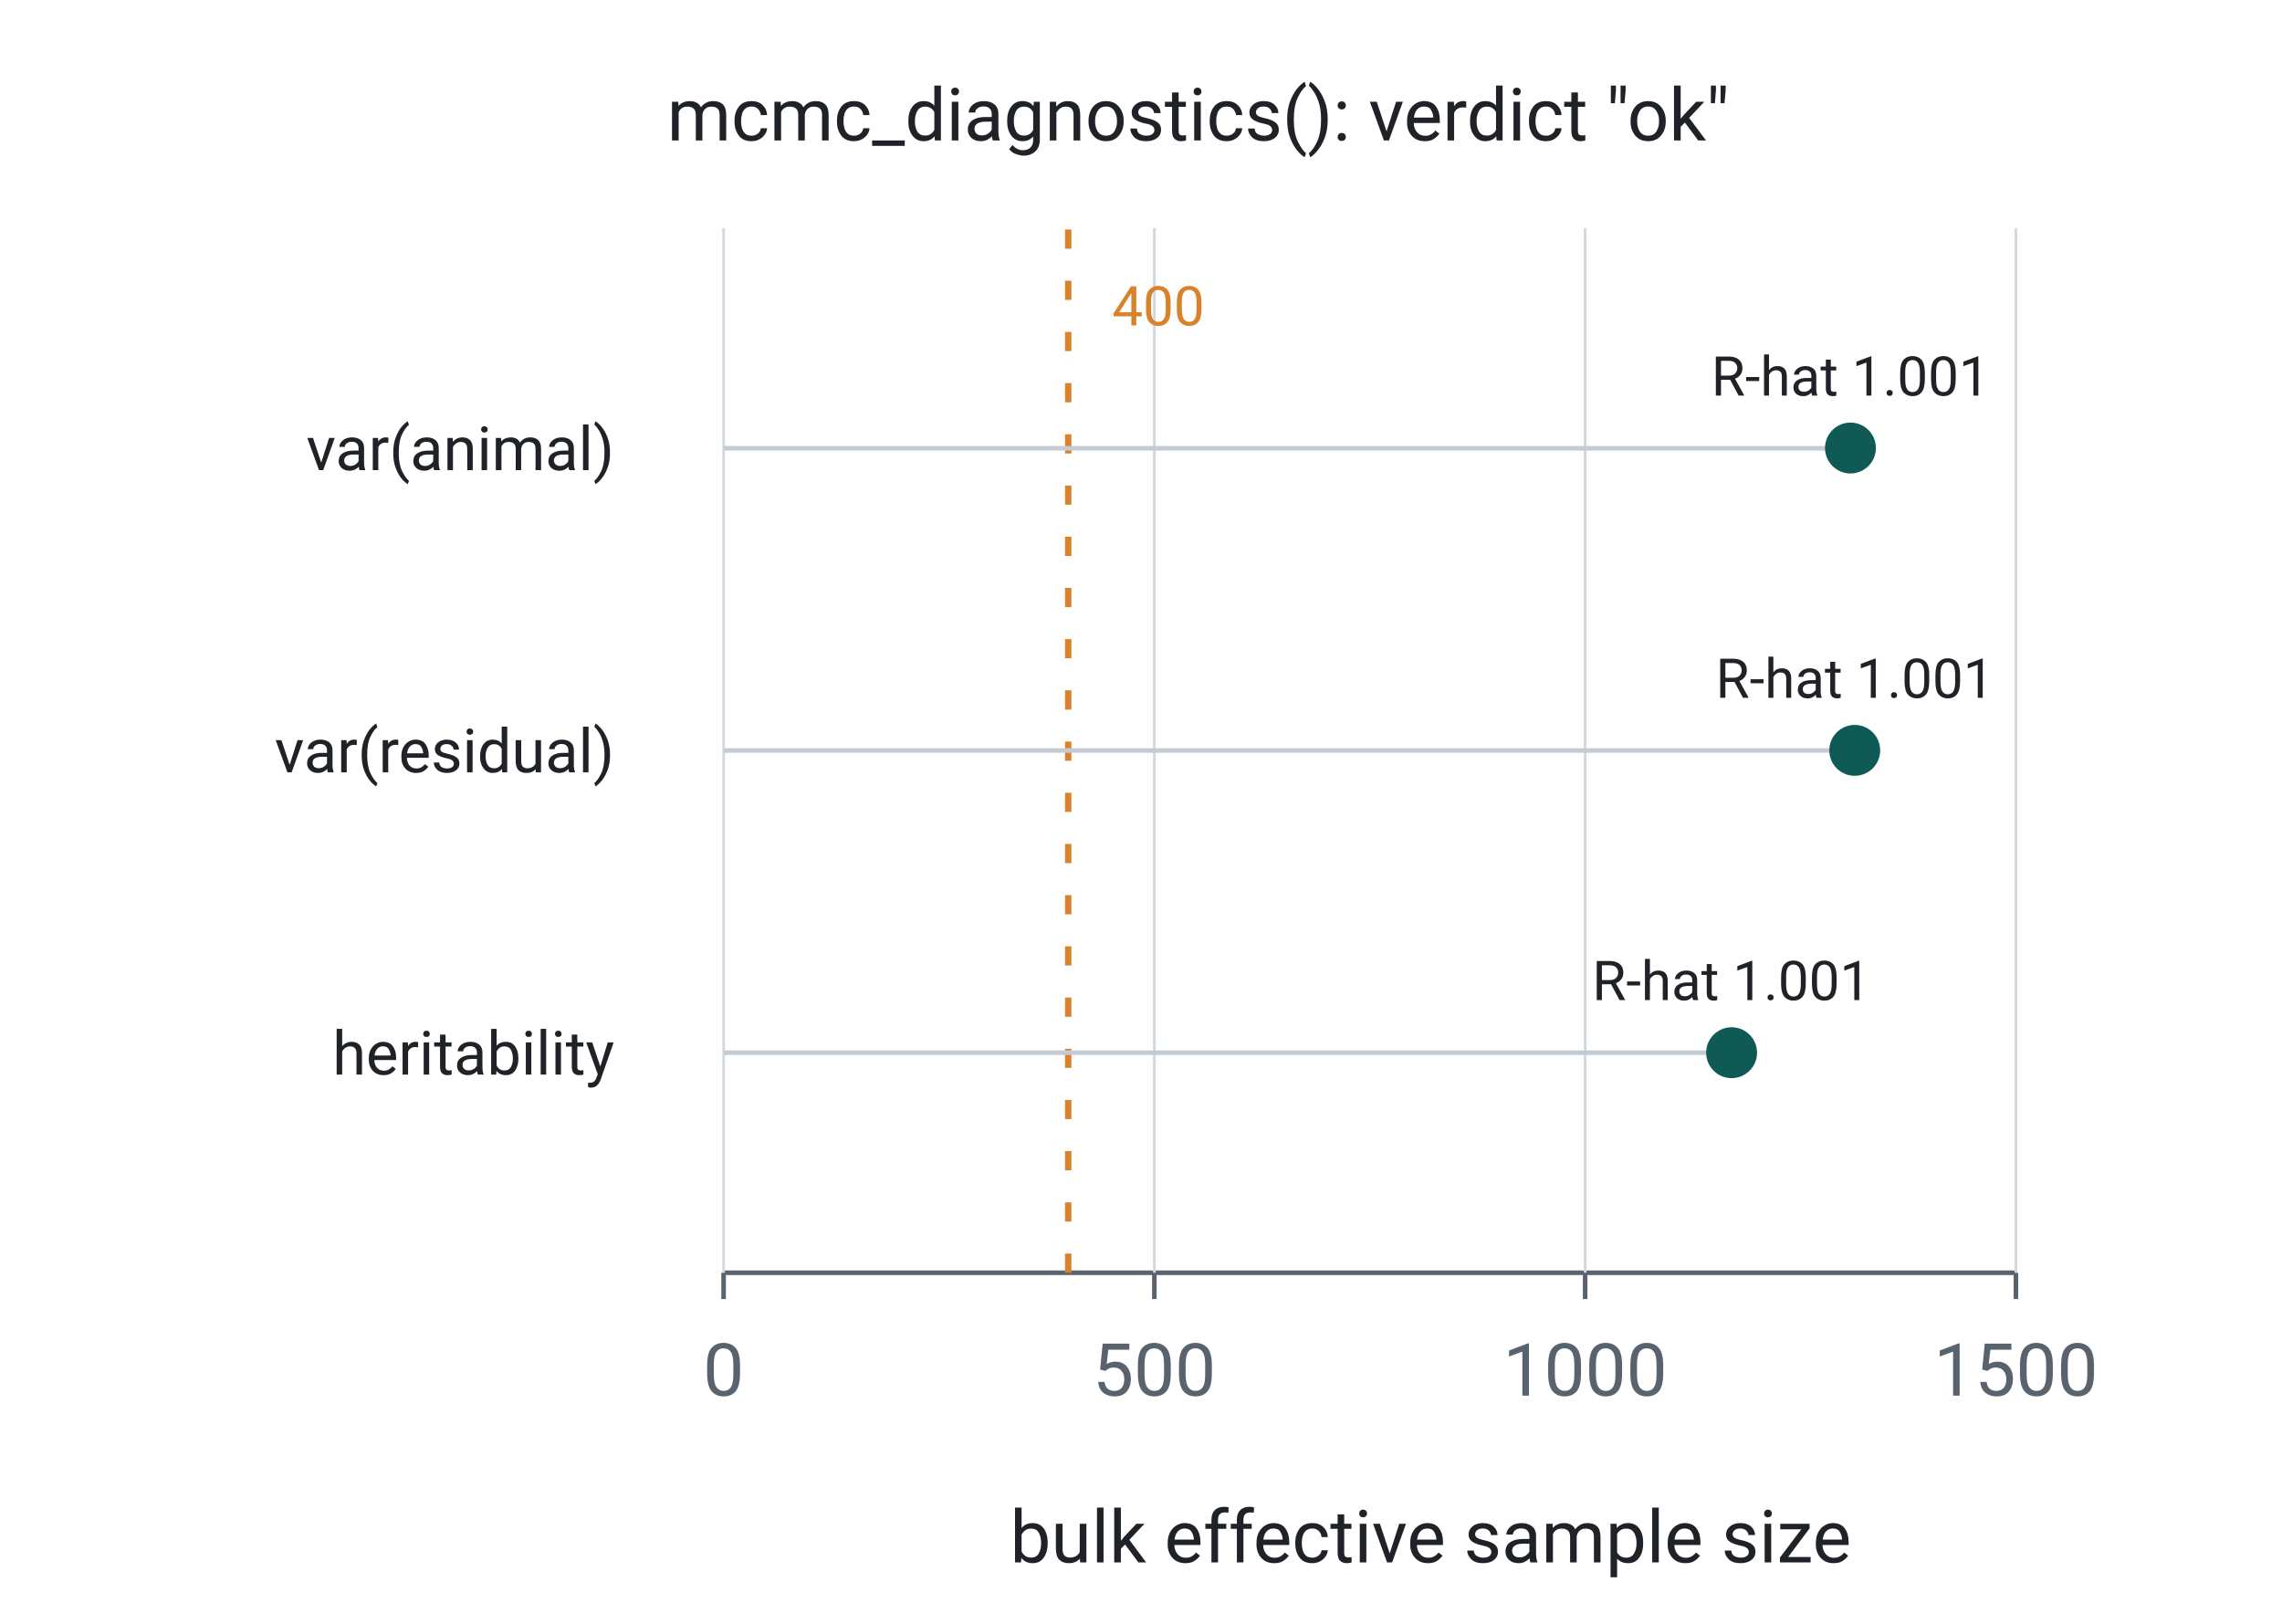
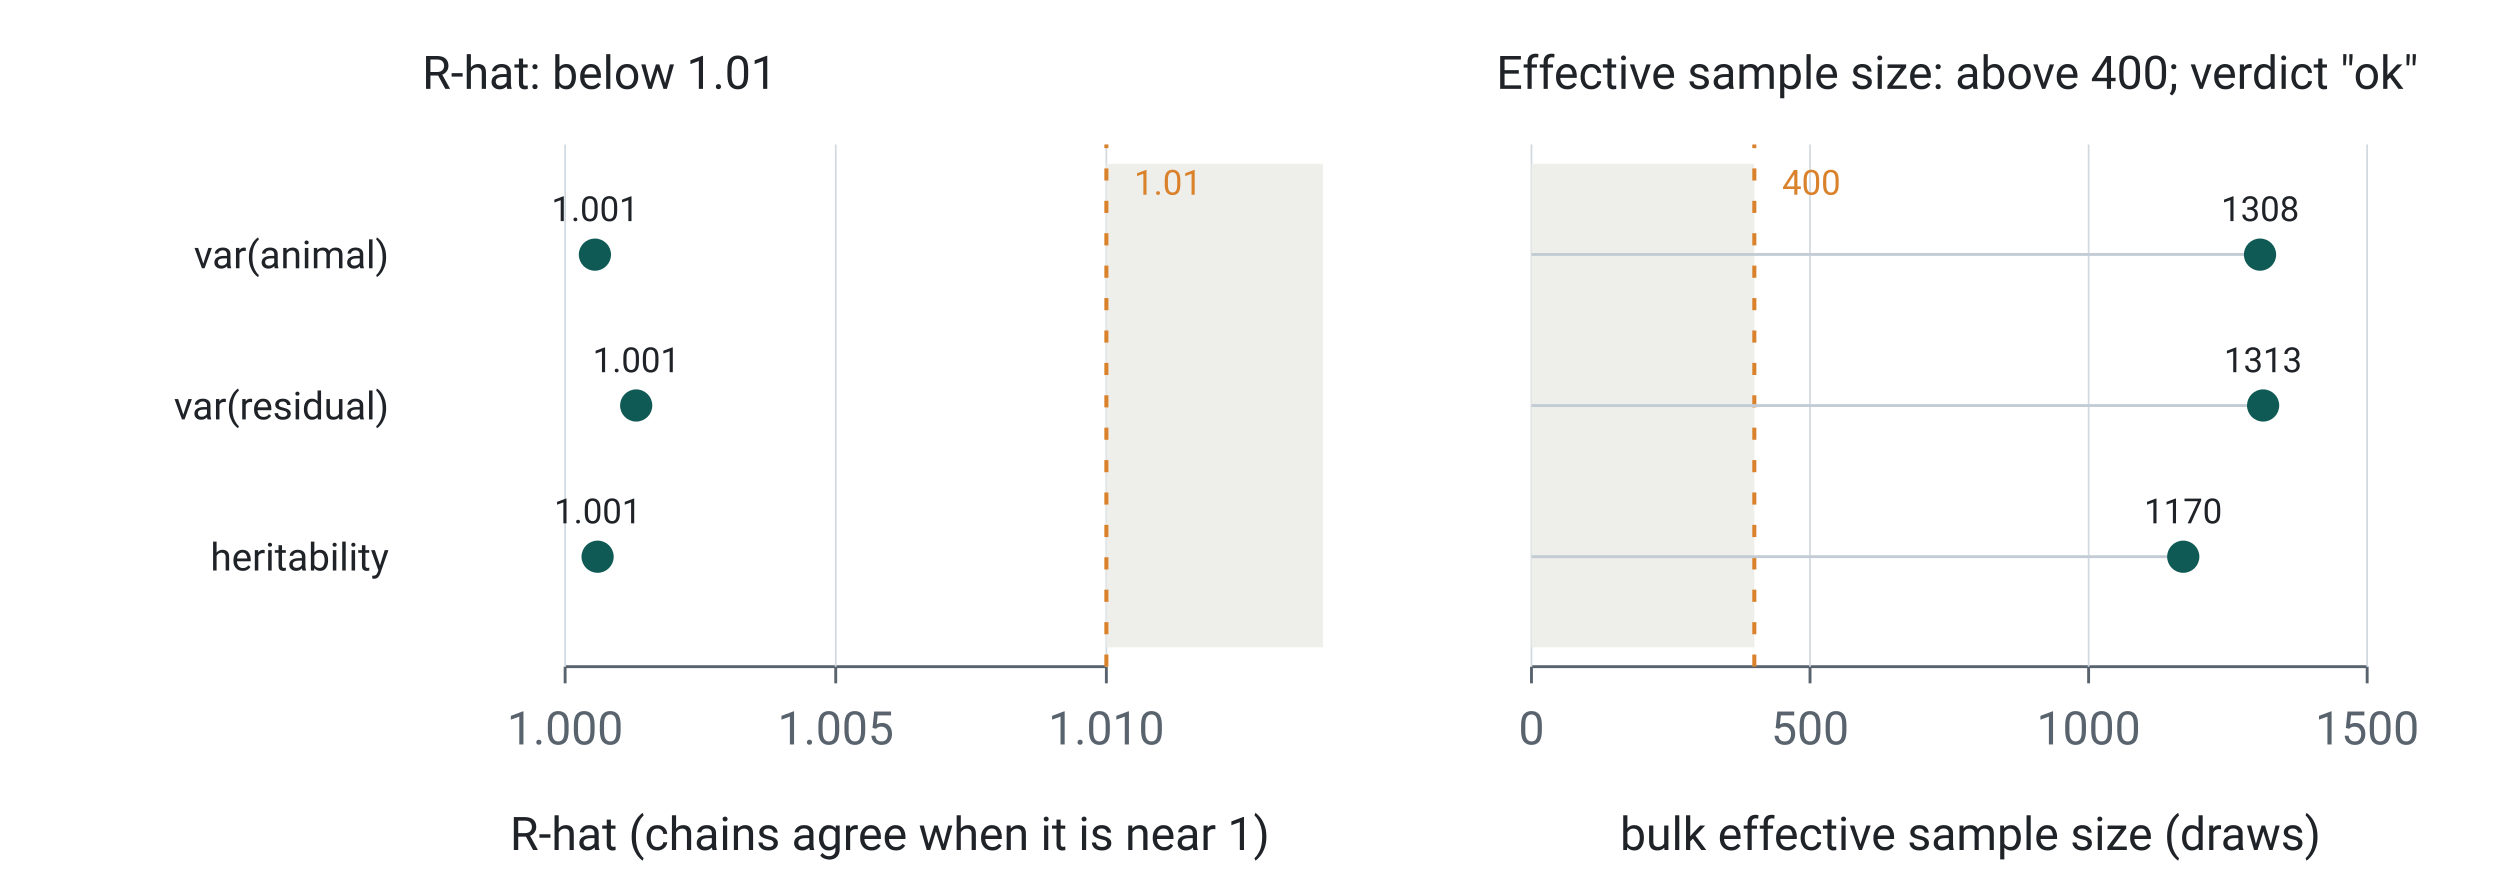
- <svg xmlns="http://www.w3.org/2000/svg" width="374.4pt" height="266.4pt" viewBox="0 0 374.4 266.4" font-family="Roboto, &quot;Helvetica Neue&quot;, Arial, sans-serif">
+ <svg xmlns="http://www.w3.org/2000/svg" width="648pt" height="230.4pt" viewBox="0 0 648 230.4" font-family="Roboto, &quot;Helvetica Neue&quot;, Arial, sans-serif">
  <style>text { white-space: pre; }</style>
  <defs>
    <clipPath id="c1">
-       <rect x="109.44" y="37.44" width="250.56" height="171.36" />
+       <rect x="0" y="0" width="366.26" height="230.4" />
+     </clipPath>
+     <clipPath id="c2">
+       <rect x="109.44" y="37.44" width="242.42" height="135.36" />
+     </clipPath>
+     <clipPath id="c3">
+       <rect x="387.86" y="37.44" width="245.74" height="135.36" />
+     </clipPath>
+     <clipPath id="c4">
+       <rect x="366.26" y="0" width="281.74" height="230.4" />
    </clipPath>
  </defs>
-   <path fill="none" stroke="#59636e" stroke-width="0.75" d="M118.72 208.8l212.02 0M118.72 208.8l0 4.32M189.39 208.8l0 4.32M260.07 208.8l0 4.32M330.74 208.8l0 4.32" />
+   <path fill="none" stroke="#59636e" stroke-width="0.75" d="M146.48 172.8l140.29 0M146.48 172.8l0 4.32M216.62 172.8l0 4.32M286.77 172.8l0 4.32" />
  <g fill="#59636e" font-size="12">
-     <text x="118.72" y="228.96" text-anchor="middle">0</text>
-     <text x="189.39" y="228.96" text-anchor="middle">500</text>
-     <text x="260.07" y="228.96" text-anchor="middle">1000</text>
-     <text x="330.74" y="228.96" text-anchor="middle">1500</text>
+     <text x="146.48" y="192.96" text-anchor="middle">1.000</text>
+     <text x="216.62" y="192.96" text-anchor="middle">1.005</text>
+     <text x="286.77" y="192.96" text-anchor="middle">1.010</text>
  </g>
-   <text fill="#1f2328" font-size="12" x="234.72" y="256.32" text-anchor="middle">bulk effective sample size</text>
  <g clip-path="url(#c1)">
-     <path fill="none" stroke="#d1d9e0" stroke-width="0.45" d="M118.72 208.8l0 -171.36M189.39 208.8l0 -171.36M260.07 208.8l0 -171.36M330.74 208.8l0 -171.36" />
-     <path fill="none" stroke="#d9822b" stroke-width="1.05" stroke-dasharray="3.15 5.25" d="M175.26 208.8l0 -171.36" />
+     <text fill="#1f2328" font-size="12" x="230.65" y="220.32" text-anchor="middle">R-hat (chains agree when it is near 1)</text>
+   </g>
+   <g clip-path="url(#c2)">
+     <path fill="none" stroke="#d1d9e0" stroke-width="0.45" d="M146.48 172.8l0 -135.36M216.62 172.8l0 -135.36M286.77 172.8l0 -135.36" />
+     <path fill="#eeeeea" d="M286.77 42.46h56.12v125.33h-56.12Z" />
+     <path fill="none" stroke="#d9822b" stroke-width="1.05" stroke-dasharray="3.15 5.25" d="M286.77 172.8l0 -135.36" />
  </g>
  <g fill="#1f2328" font-size="10">
-     <text x="100.8" y="176.29" text-anchor="end">heritability</text>
-     <text x="100.8" y="126.71" text-anchor="end">var(residual)</text>
-     <text x="100.8" y="77.13" text-anchor="end">var(animal)</text>
+     <text x="100.8" y="147.88" text-anchor="end">heritability</text>
+     <text x="100.8" y="108.71" text-anchor="end">var(residual)</text>
+     <text x="100.8" y="69.54" text-anchor="end">var(animal)</text>
  </g>
-   <text fill="#1f2328" font-size="12" x="109.44" y="23.04">mcmc_diagnostics(): verdict "ok"</text>
  <g clip-path="url(#c1)">
-     <path fill="none" stroke="#c3ccd4" stroke-width="0.75" d="M118.72 73.54l184.88 0M118.72 123.12l185.6 0M118.72 172.7l165.34 0" />
+     <text fill="#1f2328" font-size="12" x="109.44" y="23.04">R-hat: below 1.01</text>
+   </g>
+   <g clip-path="url(#c2)">
    <g fill="#0f5a55" stroke="#0f5a55" stroke-width="0.75">
-       <circle cx="303.6" cy="73.5" r="3.8" />
-       <circle cx="304.3" cy="123.1" r="3.8" />
-       <circle cx="284.1" cy="172.7" r="3.8" />
+       <circle cx="154.2" cy="66" r="3.8" />
+       <circle cx="164.9" cy="105.1" r="3.8" />
+       <circle cx="154.9" cy="144.3" r="3.8" />
    </g>
    <g fill="#1f2328" font-size="9">
-       <text x="303.6" y="64.9" text-anchor="middle">R-hat 1.001</text>
-       <text x="304.32" y="114.48" text-anchor="middle">R-hat 1.001</text>
-       <text x="284.06" y="164.06" text-anchor="middle">R-hat 1.001</text>
+       <text x="154.24" y="57.31" text-anchor="middle">1.001</text>
+       <text x="164.94" y="96.48" text-anchor="middle">1.001</text>
+       <text x="154.94" y="135.65" text-anchor="middle">1.001</text>
    </g>
-     <text fill="#d9822b" font-size="9" x="182.46" y="53.38">400</text>
+     <text fill="#d9822b" font-size="9" x="293.97" y="50.48">1.01</text>
+   </g>
+   <path fill="none" stroke="#59636e" stroke-width="0.75" d="M396.96 172.8l216.61 0M396.96 172.8l0 4.32M469.16 172.8l0 4.32M541.37 172.8l0 4.32M613.57 172.8l0 4.32" />
+   <g fill="#59636e" font-size="12">
+     <text x="396.96" y="192.96" text-anchor="middle">0</text>
+     <text x="469.16" y="192.96" text-anchor="middle">500</text>
+     <text x="541.37" y="192.96" text-anchor="middle">1000</text>
+     <text x="613.57" y="192.96" text-anchor="middle">1500</text>
+   </g>
+   <g clip-path="url(#c4)">
+     <text fill="#1f2328" font-size="12" x="510.73" y="220.32" text-anchor="middle">bulk effective sample size (draws)</text>
+   </g>
+   <g clip-path="url(#c3)">
+     <path fill="none" stroke="#d1d9e0" stroke-width="0.45" d="M396.96 172.8l0 -135.36M469.16 172.8l0 -135.36M541.37 172.8l0 -135.36M613.57 172.8l0 -135.36" />
+     <path fill="#eeeeea" d="M396.96 42.46h57.76v125.33h-57.76Z" />
+     <path fill="none" stroke="#d9822b" stroke-width="1.05" stroke-dasharray="3.15 5.25" d="M454.72 172.8l0 -135.36" />
+   </g>
+   <g clip-path="url(#c4)">
+     <text fill="#1f2328" font-size="12" x="387.86" y="23.04">Effective sample size: above 400; verdict "ok"</text>
+   </g>
+   <g clip-path="url(#c3)">
+     <path fill="none" stroke="#c3ccd4" stroke-width="0.75" d="M396.96 65.95l188.88 0M396.96 105.12l189.62 0M396.96 144.29l168.92 0" />
+     <g fill="#0f5a55" stroke="#0f5a55" stroke-width="0.75">
+       <circle cx="585.8" cy="66" r="3.8" />
+       <circle cx="586.6" cy="105.1" r="3.8" />
+       <circle cx="565.9" cy="144.3" r="3.8" />
+     </g>
+     <g fill="#1f2328" font-size="9">
+       <text x="585.84" y="57.31" text-anchor="middle">1308</text>
+       <text x="586.58" y="96.48" text-anchor="middle">1313</text>
+       <text x="565.88" y="135.65" text-anchor="middle">1170</text>
+     </g>
+     <text fill="#d9822b" font-size="9" x="461.92" y="50.48">400</text>
  </g>
</svg>
